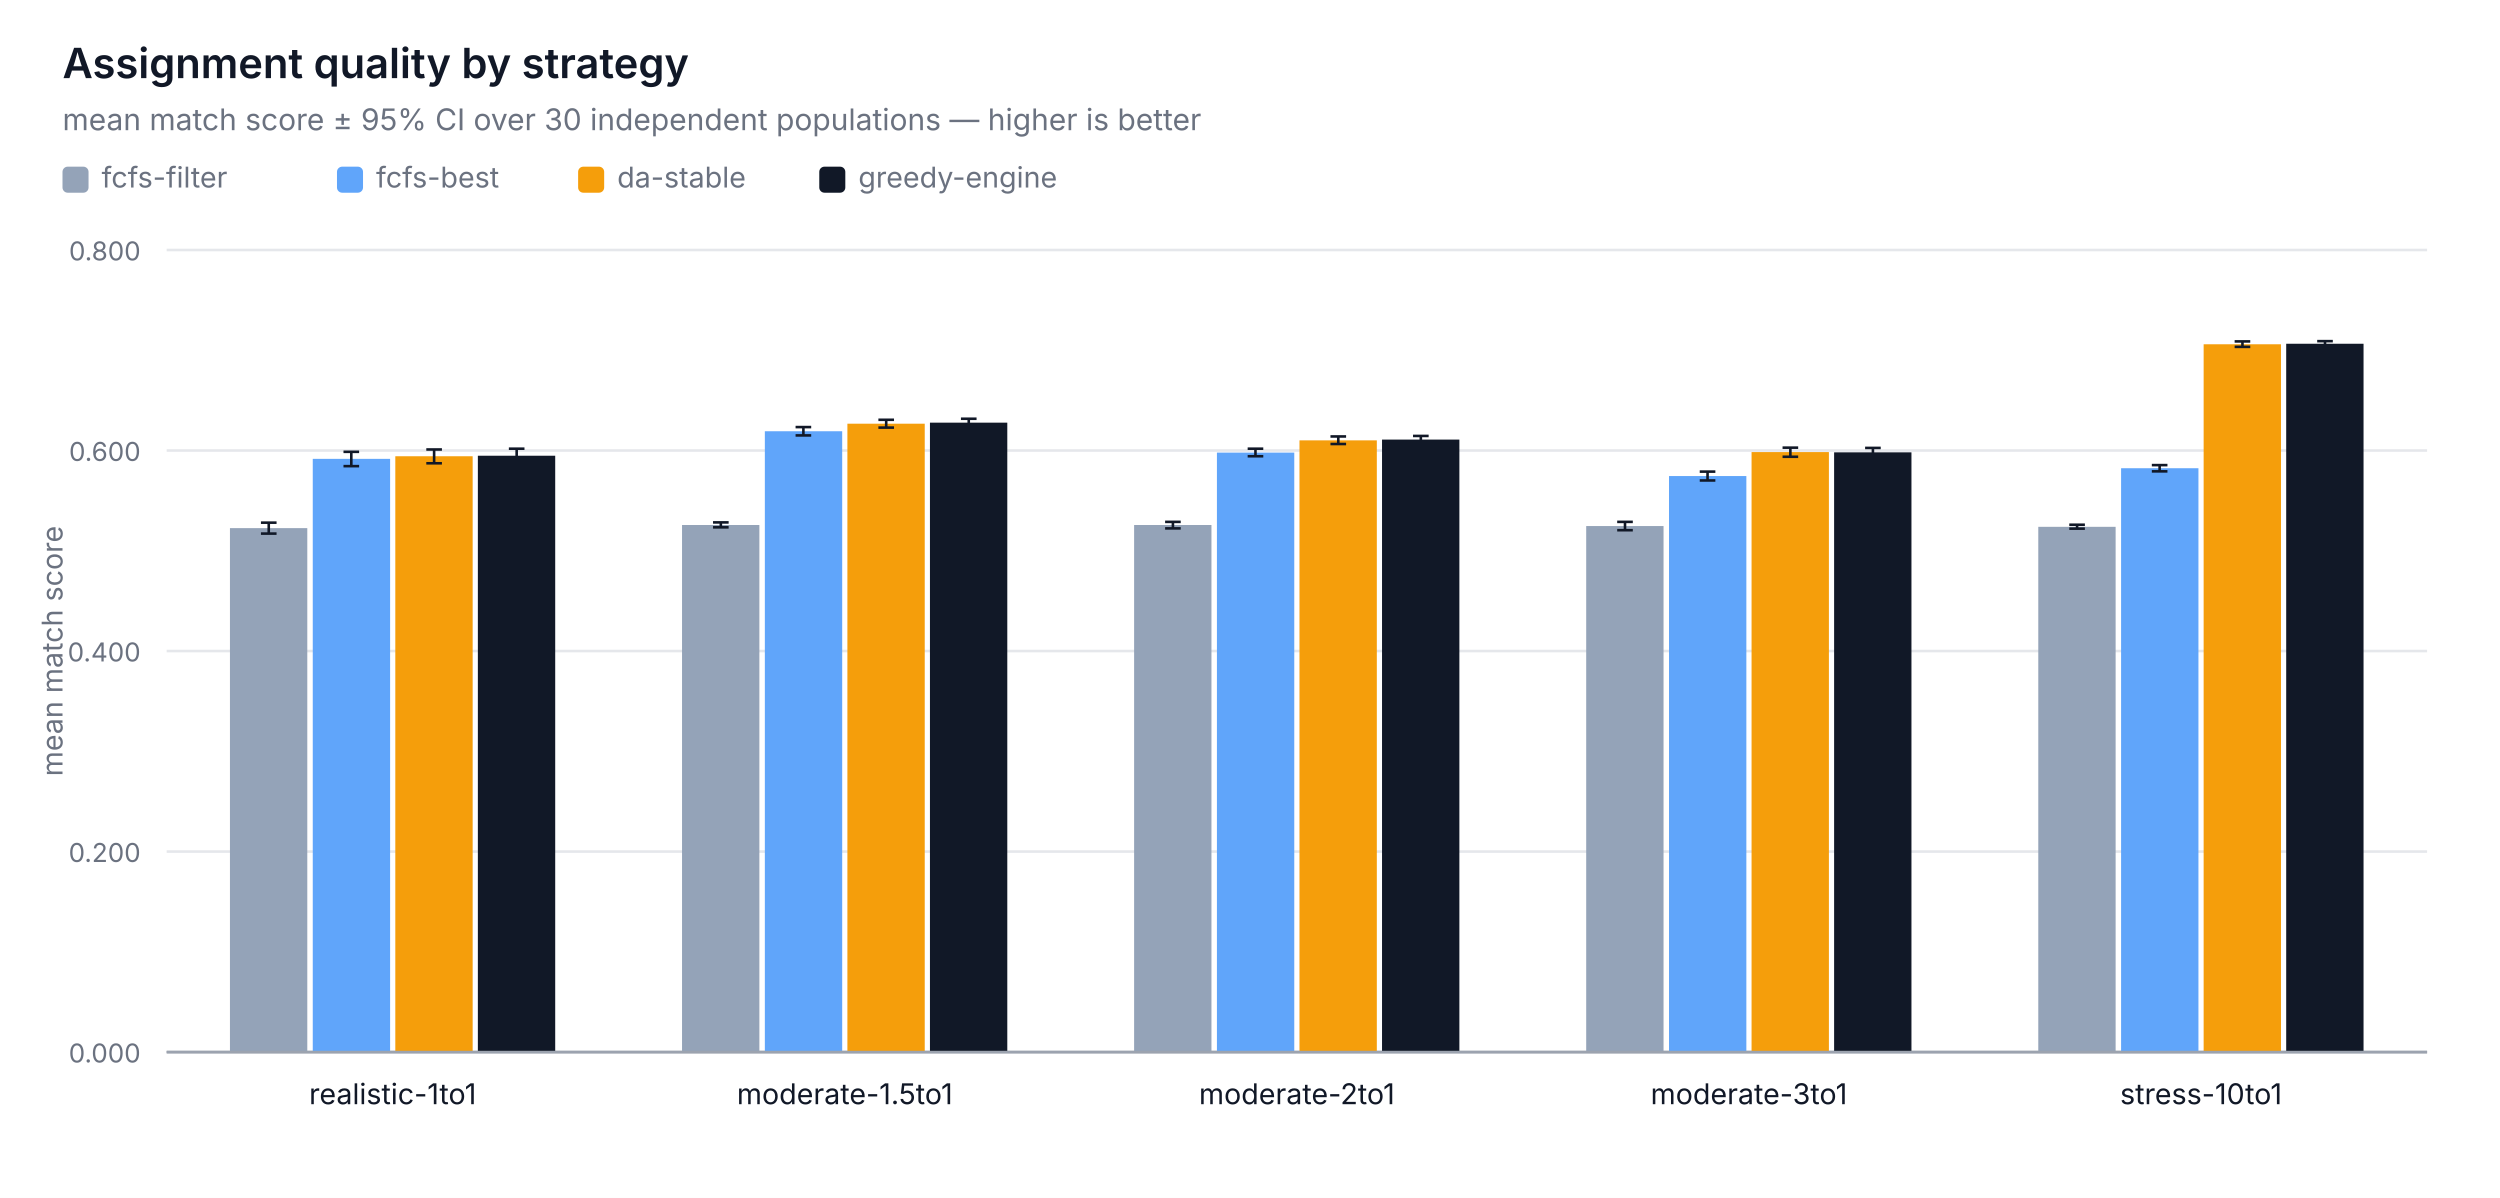
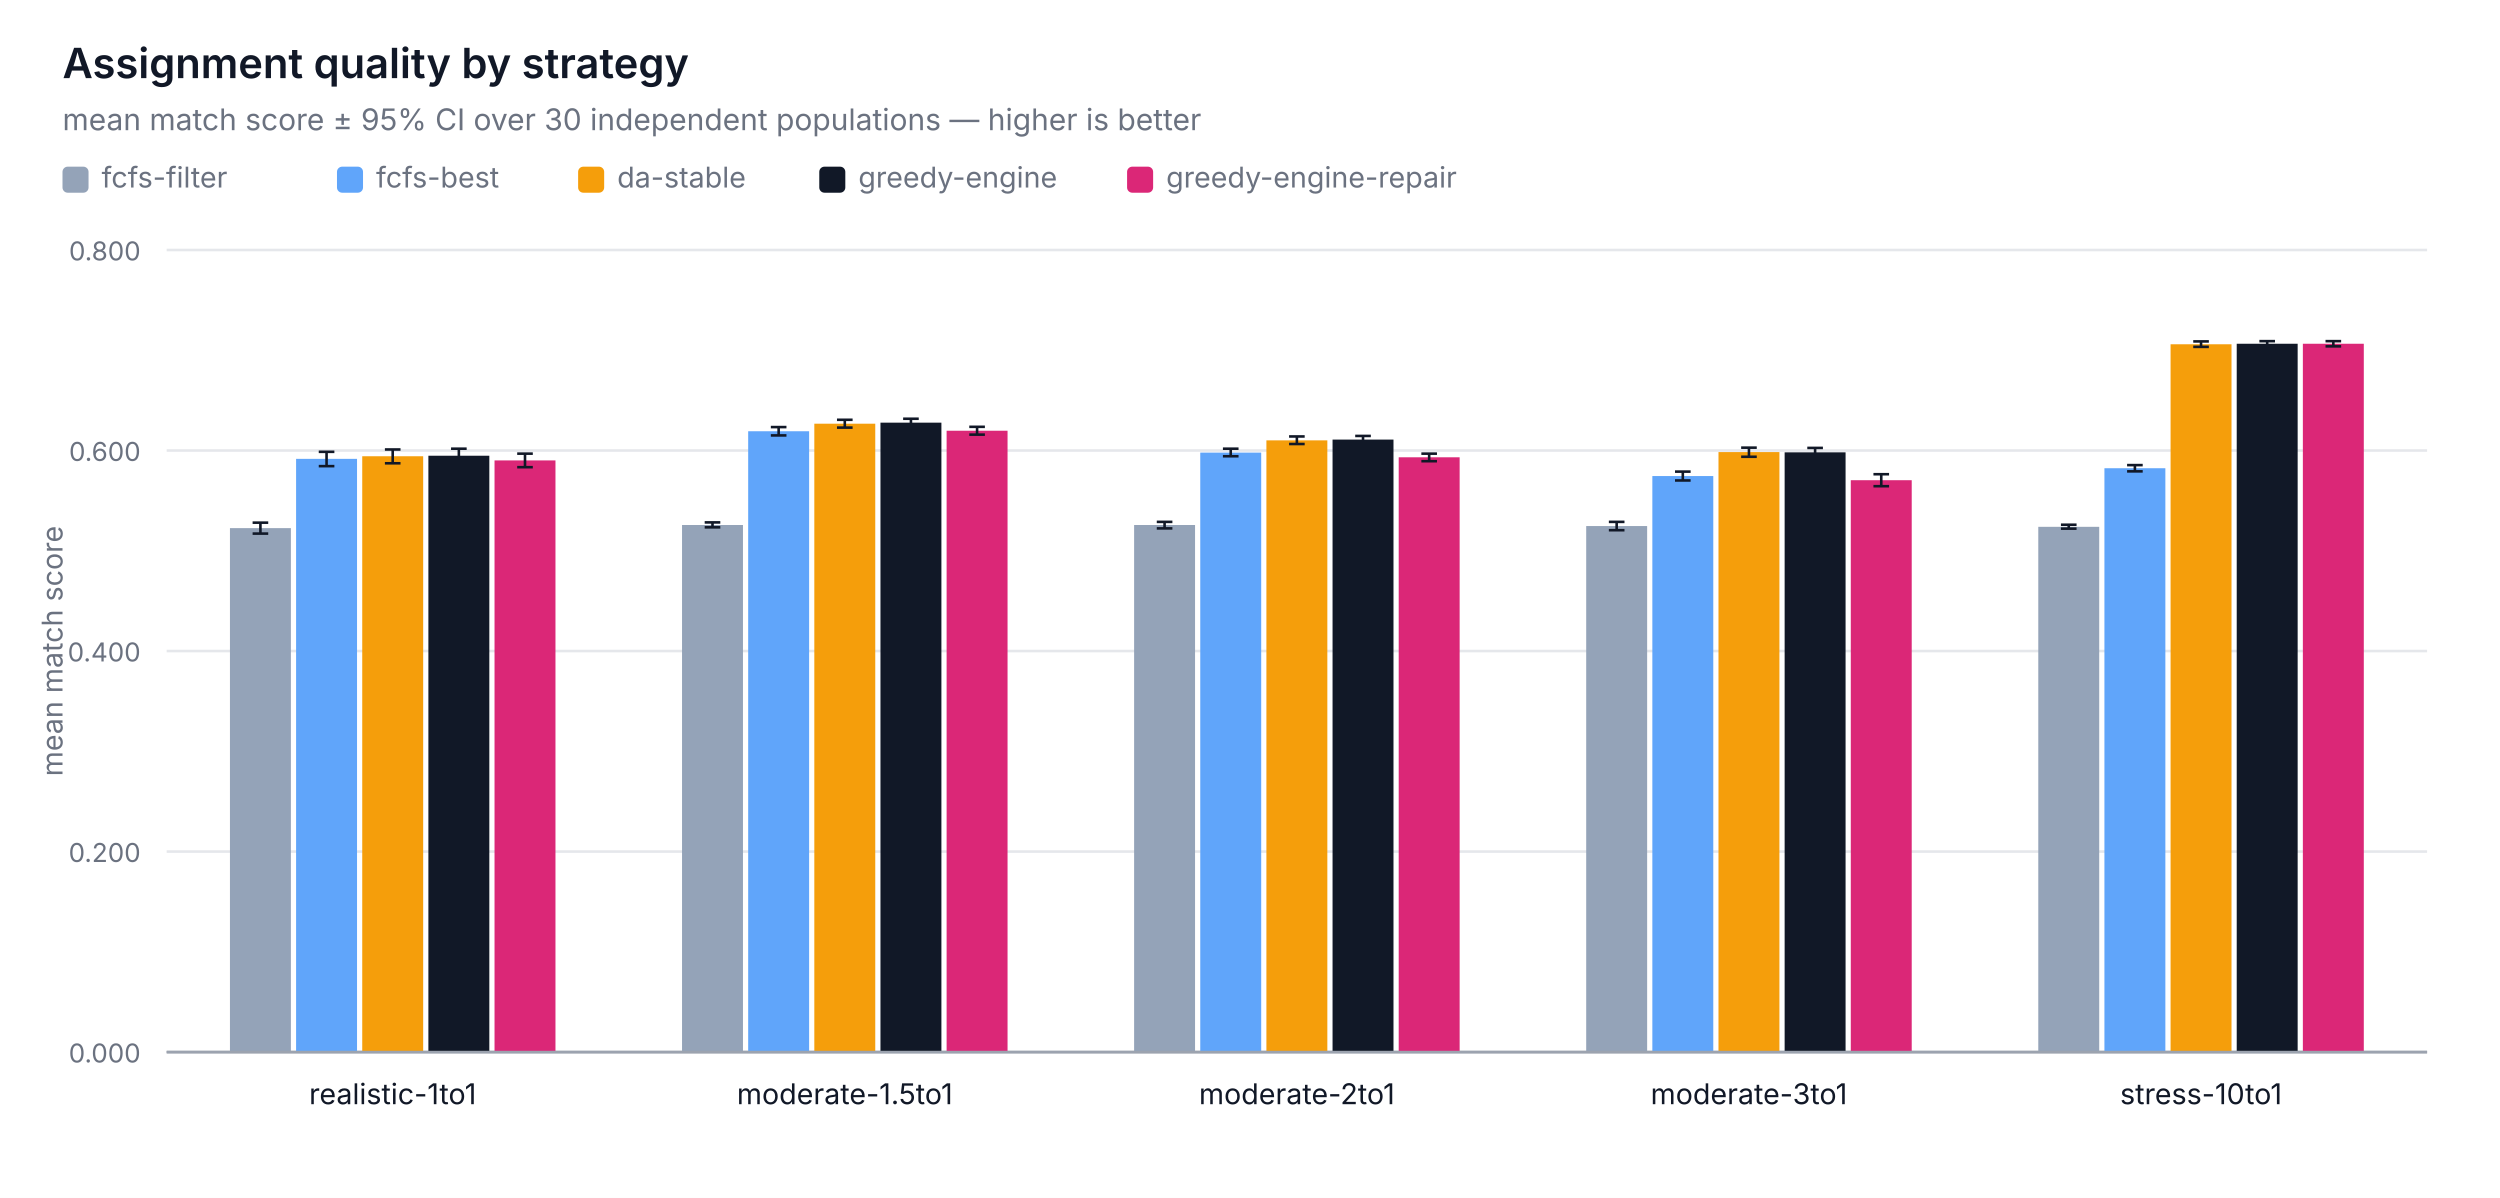
<svg xmlns="http://www.w3.org/2000/svg" width="960" height="460" viewBox="0 0 960 460" role="img" aria-label="Assignment quality by strategy">
  <rect width="960" height="460" fill="#ffffff" />
  <text x="24" y="30" font-family="'Inter', 'Helvetica Neue', Arial, sans-serif" font-size="16" font-weight="600" fill="#111827">Assignment quality by strategy</text>
  <text x="24" y="50" font-family="'Inter', 'Helvetica Neue', Arial, sans-serif" font-size="11.5" fill="#6b7280">mean match score ± 95% CI over 30 independent populations — higher is better</text>
  <rect x="24" y="64" width="10" height="10" rx="2" fill="#94a3b8" />
  <text x="39.0" y="72.0" font-family="'Inter', 'Helvetica Neue', Arial, sans-serif" font-size="11" font-weight="400" fill="#6b7280" text-anchor="start">fcfs-filter</text>
  <rect x="129.4" y="64" width="10" height="10" rx="2" fill="#60a5fa" />
  <text x="144.4" y="72.0" font-family="'Inter', 'Helvetica Neue', Arial, sans-serif" font-size="11" font-weight="400" fill="#6b7280" text-anchor="start">fcfs-best</text>
  <rect x="222" y="64" width="10" height="10" rx="2" fill="#f59e0b" />
  <text x="237.0" y="72.0" font-family="'Inter', 'Helvetica Neue', Arial, sans-serif" font-size="11" font-weight="400" fill="#6b7280" text-anchor="start">da-stable</text>
  <rect x="314.6" y="64" width="10" height="10" rx="2" fill="#111827" />
  <text x="329.6" y="72.0" font-family="'Inter', 'Helvetica Neue', Arial, sans-serif" font-size="11" font-weight="400" fill="#6b7280" text-anchor="start">greedy-engine</text>
+   <rect x="432.8" y="64" width="10" height="10" rx="2" fill="#db2777" />
+   <text x="447.8" y="72.0" font-family="'Inter', 'Helvetica Neue', Arial, sans-serif" font-size="11" font-weight="400" fill="#6b7280" text-anchor="start">greedy-engine-repair</text>
  <line x1="64" y1="404.0" x2="932" y2="404.0" stroke="#9ca3af" stroke-width="1" />
  <text x="54.0" y="408.0" font-family="'Inter', 'Helvetica Neue', Arial, sans-serif" font-size="10" font-weight="400" fill="#6b7280" text-anchor="end">0.000</text>
  <line x1="64" y1="327.0" x2="932" y2="327.0" stroke="#e5e7eb" stroke-width="1" />
  <text x="54.0" y="331.0" font-family="'Inter', 'Helvetica Neue', Arial, sans-serif" font-size="10" font-weight="400" fill="#6b7280" text-anchor="end">0.200</text>
  <line x1="64" y1="250.0" x2="932" y2="250.0" stroke="#e5e7eb" stroke-width="1" />
  <text x="54.0" y="254.0" font-family="'Inter', 'Helvetica Neue', Arial, sans-serif" font-size="10" font-weight="400" fill="#6b7280" text-anchor="end">0.400</text>
  <line x1="64" y1="173.0" x2="932" y2="173.0" stroke="#e5e7eb" stroke-width="1" />
  <text x="54.0" y="177.0" font-family="'Inter', 'Helvetica Neue', Arial, sans-serif" font-size="10" font-weight="400" fill="#6b7280" text-anchor="end">0.600</text>
  <line x1="64" y1="96.0" x2="932" y2="96.0" stroke="#e5e7eb" stroke-width="1" />
  <text x="54.0" y="100.0" font-family="'Inter', 'Helvetica Neue', Arial, sans-serif" font-size="10" font-weight="400" fill="#6b7280" text-anchor="end">0.800</text>
-   <rect x="88.3" y="202.8" width="29.7" height="201.2" fill="#94a3b8" />
-   <line x1="103.2" y1="200.7" x2="103.2" y2="204.9" stroke="#111827" stroke-width="1" />
-   <line x1="100.2" y1="200.7" x2="106.2" y2="200.7" stroke="#111827" stroke-width="1" />
-   <line x1="100.2" y1="204.9" x2="106.2" y2="204.9" stroke="#111827" stroke-width="1" />
-   <rect x="120.1" y="176.2" width="29.7" height="227.8" fill="#60a5fa" />
-   <line x1="134.9" y1="173.5" x2="134.9" y2="179.0" stroke="#111827" stroke-width="1" />
-   <line x1="131.9" y1="173.5" x2="137.9" y2="173.5" stroke="#111827" stroke-width="1" />
-   <line x1="131.9" y1="179.0" x2="137.9" y2="179.0" stroke="#111827" stroke-width="1" />
-   <rect x="151.8" y="175.2" width="29.7" height="228.8" fill="#f59e0b" />
-   <line x1="166.7" y1="172.6" x2="166.7" y2="177.9" stroke="#111827" stroke-width="1" />
-   <line x1="163.7" y1="172.6" x2="169.7" y2="172.6" stroke="#111827" stroke-width="1" />
-   <line x1="163.7" y1="177.9" x2="169.7" y2="177.9" stroke="#111827" stroke-width="1" />
-   <rect x="183.5" y="175.0" width="29.7" height="229.0" fill="#111827" />
-   <line x1="198.4" y1="172.3" x2="198.4" y2="177.8" stroke="#111827" stroke-width="1" />
-   <line x1="195.4" y1="172.3" x2="201.4" y2="172.3" stroke="#111827" stroke-width="1" />
-   <line x1="195.4" y1="177.8" x2="201.4" y2="177.8" stroke="#111827" stroke-width="1" />
+   <rect x="88.3" y="202.8" width="23.4" height="201.2" fill="#94a3b8" />
+   <line x1="100.0" y1="200.7" x2="100.0" y2="204.9" stroke="#111827" stroke-width="1" />
+   <line x1="97.0" y1="200.7" x2="103.0" y2="200.7" stroke="#111827" stroke-width="1" />
+   <line x1="97.0" y1="204.9" x2="103.0" y2="204.9" stroke="#111827" stroke-width="1" />
+   <rect x="113.7" y="176.2" width="23.4" height="227.8" fill="#60a5fa" />
+   <line x1="125.4" y1="173.5" x2="125.4" y2="179.0" stroke="#111827" stroke-width="1" />
+   <line x1="122.4" y1="173.5" x2="128.4" y2="173.5" stroke="#111827" stroke-width="1" />
+   <line x1="122.4" y1="179.0" x2="128.4" y2="179.0" stroke="#111827" stroke-width="1" />
+   <rect x="139.1" y="175.2" width="23.4" height="228.8" fill="#f59e0b" />
+   <line x1="150.8" y1="172.6" x2="150.8" y2="177.9" stroke="#111827" stroke-width="1" />
+   <line x1="147.8" y1="172.6" x2="153.8" y2="172.6" stroke="#111827" stroke-width="1" />
+   <line x1="147.8" y1="177.9" x2="153.8" y2="177.9" stroke="#111827" stroke-width="1" />
+   <rect x="164.5" y="175.0" width="23.4" height="229.0" fill="#111827" />
+   <line x1="176.2" y1="172.3" x2="176.2" y2="177.8" stroke="#111827" stroke-width="1" />
+   <line x1="173.2" y1="172.3" x2="179.2" y2="172.3" stroke="#111827" stroke-width="1" />
+   <line x1="173.2" y1="177.8" x2="179.2" y2="177.8" stroke="#111827" stroke-width="1" />
+   <rect x="189.9" y="176.8" width="23.4" height="227.2" fill="#db2777" />
+   <line x1="201.6" y1="174.2" x2="201.6" y2="179.4" stroke="#111827" stroke-width="1" />
+   <line x1="198.6" y1="174.2" x2="204.6" y2="174.2" stroke="#111827" stroke-width="1" />
+   <line x1="198.6" y1="179.4" x2="204.6" y2="179.4" stroke="#111827" stroke-width="1" />
  <text x="150.8" y="424.0" font-family="'Inter', 'Helvetica Neue', Arial, sans-serif" font-size="11" font-weight="400" fill="#111827" text-anchor="middle">realistic-1to1</text>
-   <rect x="261.9" y="201.6" width="29.7" height="202.4" fill="#94a3b8" />
-   <line x1="276.8" y1="200.6" x2="276.8" y2="202.5" stroke="#111827" stroke-width="1" />
-   <line x1="273.8" y1="200.6" x2="279.8" y2="200.6" stroke="#111827" stroke-width="1" />
-   <line x1="273.8" y1="202.5" x2="279.8" y2="202.5" stroke="#111827" stroke-width="1" />
-   <rect x="293.7" y="165.6" width="29.7" height="238.4" fill="#60a5fa" />
-   <line x1="308.5" y1="164.0" x2="308.5" y2="167.2" stroke="#111827" stroke-width="1" />
-   <line x1="305.5" y1="164.0" x2="311.5" y2="164.0" stroke="#111827" stroke-width="1" />
-   <line x1="305.5" y1="167.2" x2="311.5" y2="167.2" stroke="#111827" stroke-width="1" />
-   <rect x="325.4" y="162.7" width="29.7" height="241.3" fill="#f59e0b" />
-   <line x1="340.3" y1="161.2" x2="340.3" y2="164.2" stroke="#111827" stroke-width="1" />
-   <line x1="337.3" y1="161.2" x2="343.3" y2="161.2" stroke="#111827" stroke-width="1" />
-   <line x1="337.3" y1="164.2" x2="343.3" y2="164.2" stroke="#111827" stroke-width="1" />
-   <rect x="357.1" y="162.3" width="29.7" height="241.7" fill="#111827" />
-   <line x1="372.0" y1="160.8" x2="372.0" y2="163.9" stroke="#111827" stroke-width="1" />
-   <line x1="369.0" y1="160.8" x2="375.0" y2="160.8" stroke="#111827" stroke-width="1" />
-   <line x1="369.0" y1="163.9" x2="375.0" y2="163.9" stroke="#111827" stroke-width="1" />
+   <rect x="261.9" y="201.6" width="23.4" height="202.4" fill="#94a3b8" />
+   <line x1="273.6" y1="200.6" x2="273.6" y2="202.5" stroke="#111827" stroke-width="1" />
+   <line x1="270.6" y1="200.6" x2="276.6" y2="200.6" stroke="#111827" stroke-width="1" />
+   <line x1="270.6" y1="202.5" x2="276.6" y2="202.5" stroke="#111827" stroke-width="1" />
+   <rect x="287.3" y="165.6" width="23.4" height="238.4" fill="#60a5fa" />
+   <line x1="299.0" y1="164.0" x2="299.0" y2="167.2" stroke="#111827" stroke-width="1" />
+   <line x1="296.0" y1="164.0" x2="302.0" y2="164.0" stroke="#111827" stroke-width="1" />
+   <line x1="296.0" y1="167.2" x2="302.0" y2="167.2" stroke="#111827" stroke-width="1" />
+   <rect x="312.7" y="162.7" width="23.4" height="241.3" fill="#f59e0b" />
+   <line x1="324.4" y1="161.2" x2="324.4" y2="164.2" stroke="#111827" stroke-width="1" />
+   <line x1="321.4" y1="161.2" x2="327.4" y2="161.2" stroke="#111827" stroke-width="1" />
+   <line x1="321.4" y1="164.2" x2="327.4" y2="164.2" stroke="#111827" stroke-width="1" />
+   <rect x="338.1" y="162.3" width="23.4" height="241.7" fill="#111827" />
+   <line x1="349.8" y1="160.8" x2="349.8" y2="163.9" stroke="#111827" stroke-width="1" />
+   <line x1="346.8" y1="160.8" x2="352.8" y2="160.8" stroke="#111827" stroke-width="1" />
+   <line x1="346.8" y1="163.9" x2="352.8" y2="163.9" stroke="#111827" stroke-width="1" />
+   <rect x="363.5" y="165.4" width="23.4" height="238.6" fill="#db2777" />
+   <line x1="375.2" y1="163.9" x2="375.2" y2="166.9" stroke="#111827" stroke-width="1" />
+   <line x1="372.2" y1="163.9" x2="378.2" y2="163.9" stroke="#111827" stroke-width="1" />
+   <line x1="372.2" y1="166.9" x2="378.2" y2="166.9" stroke="#111827" stroke-width="1" />
  <text x="324.4" y="424.0" font-family="'Inter', 'Helvetica Neue', Arial, sans-serif" font-size="11" font-weight="400" fill="#111827" text-anchor="middle">moderate-1.5to1</text>
-   <rect x="435.5" y="201.6" width="29.7" height="202.4" fill="#94a3b8" />
-   <line x1="450.4" y1="200.4" x2="450.4" y2="202.9" stroke="#111827" stroke-width="1" />
-   <line x1="447.4" y1="200.4" x2="453.4" y2="200.4" stroke="#111827" stroke-width="1" />
-   <line x1="447.4" y1="202.9" x2="453.4" y2="202.9" stroke="#111827" stroke-width="1" />
-   <rect x="467.3" y="173.8" width="29.7" height="230.2" fill="#60a5fa" />
-   <line x1="482.1" y1="172.3" x2="482.1" y2="175.2" stroke="#111827" stroke-width="1" />
-   <line x1="479.1" y1="172.3" x2="485.1" y2="172.3" stroke="#111827" stroke-width="1" />
-   <line x1="479.1" y1="175.2" x2="485.1" y2="175.2" stroke="#111827" stroke-width="1" />
-   <rect x="499.0" y="169.1" width="29.7" height="234.9" fill="#f59e0b" />
-   <line x1="513.9" y1="167.6" x2="513.9" y2="170.5" stroke="#111827" stroke-width="1" />
-   <line x1="510.9" y1="167.6" x2="516.9" y2="167.6" stroke="#111827" stroke-width="1" />
-   <line x1="510.9" y1="170.5" x2="516.9" y2="170.5" stroke="#111827" stroke-width="1" />
-   <rect x="530.7" y="168.8" width="29.7" height="235.2" fill="#111827" />
-   <line x1="545.6" y1="167.4" x2="545.6" y2="170.2" stroke="#111827" stroke-width="1" />
-   <line x1="542.6" y1="167.4" x2="548.6" y2="167.4" stroke="#111827" stroke-width="1" />
-   <line x1="542.6" y1="170.2" x2="548.6" y2="170.2" stroke="#111827" stroke-width="1" />
+   <rect x="435.5" y="201.6" width="23.4" height="202.4" fill="#94a3b8" />
+   <line x1="447.2" y1="200.4" x2="447.2" y2="202.9" stroke="#111827" stroke-width="1" />
+   <line x1="444.2" y1="200.4" x2="450.2" y2="200.4" stroke="#111827" stroke-width="1" />
+   <line x1="444.2" y1="202.9" x2="450.2" y2="202.9" stroke="#111827" stroke-width="1" />
+   <rect x="460.9" y="173.8" width="23.4" height="230.2" fill="#60a5fa" />
+   <line x1="472.6" y1="172.3" x2="472.6" y2="175.2" stroke="#111827" stroke-width="1" />
+   <line x1="469.6" y1="172.3" x2="475.6" y2="172.3" stroke="#111827" stroke-width="1" />
+   <line x1="469.6" y1="175.2" x2="475.6" y2="175.2" stroke="#111827" stroke-width="1" />
+   <rect x="486.3" y="169.1" width="23.4" height="234.9" fill="#f59e0b" />
+   <line x1="498.0" y1="167.6" x2="498.0" y2="170.5" stroke="#111827" stroke-width="1" />
+   <line x1="495.0" y1="167.6" x2="501.0" y2="167.6" stroke="#111827" stroke-width="1" />
+   <line x1="495.0" y1="170.5" x2="501.0" y2="170.5" stroke="#111827" stroke-width="1" />
+   <rect x="511.7" y="168.8" width="23.4" height="235.2" fill="#111827" />
+   <line x1="523.4" y1="167.4" x2="523.4" y2="170.2" stroke="#111827" stroke-width="1" />
+   <line x1="520.4" y1="167.4" x2="526.4" y2="167.4" stroke="#111827" stroke-width="1" />
+   <line x1="520.4" y1="170.2" x2="526.4" y2="170.2" stroke="#111827" stroke-width="1" />
+   <rect x="537.1" y="175.6" width="23.4" height="228.4" fill="#db2777" />
+   <line x1="548.8" y1="174.2" x2="548.8" y2="177.1" stroke="#111827" stroke-width="1" />
+   <line x1="545.8" y1="174.2" x2="551.8" y2="174.2" stroke="#111827" stroke-width="1" />
+   <line x1="545.8" y1="177.1" x2="551.8" y2="177.1" stroke="#111827" stroke-width="1" />
  <text x="498.0" y="424.0" font-family="'Inter', 'Helvetica Neue', Arial, sans-serif" font-size="11" font-weight="400" fill="#111827" text-anchor="middle">moderate-2to1</text>
-   <rect x="609.1" y="202.0" width="29.7" height="202.0" fill="#94a3b8" />
-   <line x1="624.0" y1="200.4" x2="624.0" y2="203.6" stroke="#111827" stroke-width="1" />
-   <line x1="621.0" y1="200.4" x2="627.0" y2="200.4" stroke="#111827" stroke-width="1" />
-   <line x1="621.0" y1="203.6" x2="627.0" y2="203.6" stroke="#111827" stroke-width="1" />
-   <rect x="640.9" y="182.8" width="29.7" height="221.2" fill="#60a5fa" />
-   <line x1="655.7" y1="181.1" x2="655.7" y2="184.5" stroke="#111827" stroke-width="1" />
-   <line x1="652.7" y1="181.1" x2="658.7" y2="181.1" stroke="#111827" stroke-width="1" />
-   <line x1="652.7" y1="184.5" x2="658.7" y2="184.5" stroke="#111827" stroke-width="1" />
-   <rect x="672.6" y="173.6" width="29.7" height="230.4" fill="#f59e0b" />
-   <line x1="687.5" y1="171.9" x2="687.5" y2="175.4" stroke="#111827" stroke-width="1" />
-   <line x1="684.5" y1="171.9" x2="690.5" y2="171.9" stroke="#111827" stroke-width="1" />
-   <line x1="684.5" y1="175.4" x2="690.5" y2="175.4" stroke="#111827" stroke-width="1" />
-   <rect x="704.3" y="173.7" width="29.7" height="230.3" fill="#111827" />
-   <line x1="719.2" y1="172.0" x2="719.2" y2="175.4" stroke="#111827" stroke-width="1" />
-   <line x1="716.2" y1="172.0" x2="722.2" y2="172.0" stroke="#111827" stroke-width="1" />
-   <line x1="716.2" y1="175.4" x2="722.2" y2="175.4" stroke="#111827" stroke-width="1" />
+   <rect x="609.1" y="202.0" width="23.4" height="202.0" fill="#94a3b8" />
+   <line x1="620.8" y1="200.4" x2="620.8" y2="203.6" stroke="#111827" stroke-width="1" />
+   <line x1="617.8" y1="200.4" x2="623.8" y2="200.4" stroke="#111827" stroke-width="1" />
+   <line x1="617.8" y1="203.6" x2="623.8" y2="203.6" stroke="#111827" stroke-width="1" />
+   <rect x="634.5" y="182.8" width="23.4" height="221.2" fill="#60a5fa" />
+   <line x1="646.2" y1="181.1" x2="646.2" y2="184.5" stroke="#111827" stroke-width="1" />
+   <line x1="643.2" y1="181.1" x2="649.2" y2="181.1" stroke="#111827" stroke-width="1" />
+   <line x1="643.2" y1="184.5" x2="649.2" y2="184.5" stroke="#111827" stroke-width="1" />
+   <rect x="659.9" y="173.6" width="23.4" height="230.4" fill="#f59e0b" />
+   <line x1="671.6" y1="171.9" x2="671.6" y2="175.4" stroke="#111827" stroke-width="1" />
+   <line x1="668.6" y1="171.9" x2="674.6" y2="171.9" stroke="#111827" stroke-width="1" />
+   <line x1="668.6" y1="175.4" x2="674.6" y2="175.4" stroke="#111827" stroke-width="1" />
+   <rect x="685.3" y="173.7" width="23.4" height="230.3" fill="#111827" />
+   <line x1="697.0" y1="172.0" x2="697.0" y2="175.4" stroke="#111827" stroke-width="1" />
+   <line x1="694.0" y1="172.0" x2="700.0" y2="172.0" stroke="#111827" stroke-width="1" />
+   <line x1="694.0" y1="175.4" x2="700.0" y2="175.4" stroke="#111827" stroke-width="1" />
+   <rect x="710.7" y="184.4" width="23.4" height="219.6" fill="#db2777" />
+   <line x1="722.4" y1="182.1" x2="722.4" y2="186.7" stroke="#111827" stroke-width="1" />
+   <line x1="719.4" y1="182.1" x2="725.4" y2="182.1" stroke="#111827" stroke-width="1" />
+   <line x1="719.4" y1="186.7" x2="725.4" y2="186.7" stroke="#111827" stroke-width="1" />
  <text x="671.6" y="424.0" font-family="'Inter', 'Helvetica Neue', Arial, sans-serif" font-size="11" font-weight="400" fill="#111827" text-anchor="middle">moderate-3to1</text>
-   <rect x="782.7" y="202.3" width="29.7" height="201.7" fill="#94a3b8" />
-   <line x1="797.6" y1="201.5" x2="797.6" y2="203.0" stroke="#111827" stroke-width="1" />
-   <line x1="794.6" y1="201.5" x2="800.6" y2="201.5" stroke="#111827" stroke-width="1" />
-   <line x1="794.6" y1="203.0" x2="800.6" y2="203.0" stroke="#111827" stroke-width="1" />
-   <rect x="814.5" y="179.8" width="29.7" height="224.2" fill="#60a5fa" />
-   <line x1="829.3" y1="178.6" x2="829.3" y2="181.0" stroke="#111827" stroke-width="1" />
-   <line x1="826.3" y1="178.6" x2="832.3" y2="178.6" stroke="#111827" stroke-width="1" />
-   <line x1="826.3" y1="181.0" x2="832.3" y2="181.0" stroke="#111827" stroke-width="1" />
-   <rect x="846.2" y="132.2" width="29.7" height="271.8" fill="#f59e0b" />
-   <line x1="861.1" y1="131.1" x2="861.1" y2="133.2" stroke="#111827" stroke-width="1" />
-   <line x1="858.1" y1="131.1" x2="864.1" y2="131.1" stroke="#111827" stroke-width="1" />
-   <line x1="858.1" y1="133.2" x2="864.1" y2="133.2" stroke="#111827" stroke-width="1" />
-   <rect x="877.9" y="132.0" width="29.7" height="272.0" fill="#111827" />
-   <line x1="892.8" y1="131.0" x2="892.8" y2="133.0" stroke="#111827" stroke-width="1" />
-   <line x1="889.8" y1="131.0" x2="895.8" y2="131.0" stroke="#111827" stroke-width="1" />
-   <line x1="889.8" y1="133.0" x2="895.8" y2="133.0" stroke="#111827" stroke-width="1" />
+   <rect x="782.7" y="202.3" width="23.4" height="201.7" fill="#94a3b8" />
+   <line x1="794.4" y1="201.5" x2="794.4" y2="203.0" stroke="#111827" stroke-width="1" />
+   <line x1="791.4" y1="201.5" x2="797.4" y2="201.5" stroke="#111827" stroke-width="1" />
+   <line x1="791.4" y1="203.0" x2="797.4" y2="203.0" stroke="#111827" stroke-width="1" />
+   <rect x="808.1" y="179.8" width="23.4" height="224.2" fill="#60a5fa" />
+   <line x1="819.8" y1="178.6" x2="819.8" y2="181.0" stroke="#111827" stroke-width="1" />
+   <line x1="816.8" y1="178.6" x2="822.8" y2="178.6" stroke="#111827" stroke-width="1" />
+   <line x1="816.8" y1="181.0" x2="822.8" y2="181.0" stroke="#111827" stroke-width="1" />
+   <rect x="833.5" y="132.2" width="23.4" height="271.8" fill="#f59e0b" />
+   <line x1="845.2" y1="131.1" x2="845.2" y2="133.2" stroke="#111827" stroke-width="1" />
+   <line x1="842.2" y1="131.1" x2="848.2" y2="131.1" stroke="#111827" stroke-width="1" />
+   <line x1="842.2" y1="133.2" x2="848.2" y2="133.2" stroke="#111827" stroke-width="1" />
+   <rect x="858.9" y="132.0" width="23.4" height="272.0" fill="#111827" />
+   <line x1="870.6" y1="131.0" x2="870.6" y2="133.0" stroke="#111827" stroke-width="1" />
+   <line x1="867.6" y1="131.0" x2="873.6" y2="131.0" stroke="#111827" stroke-width="1" />
+   <line x1="867.6" y1="133.0" x2="873.6" y2="133.0" stroke="#111827" stroke-width="1" />
+   <rect x="884.3" y="132.0" width="23.4" height="272.0" fill="#db2777" />
+   <line x1="896.0" y1="131.0" x2="896.0" y2="133.0" stroke="#111827" stroke-width="1" />
+   <line x1="893.0" y1="131.0" x2="899.0" y2="131.0" stroke="#111827" stroke-width="1" />
+   <line x1="893.0" y1="133.0" x2="899.0" y2="133.0" stroke="#111827" stroke-width="1" />
  <text x="845.2" y="424.0" font-family="'Inter', 'Helvetica Neue', Arial, sans-serif" font-size="11" font-weight="400" fill="#111827" text-anchor="middle">stress-10to1</text>
  <line x1="64" y1="404" x2="932" y2="404" stroke="#9ca3af" stroke-width="1" />
  <text transform="rotate(-90 24 250)" x="24.0" y="250.0" font-family="'Inter', 'Helvetica Neue', Arial, sans-serif" font-size="11" font-weight="400" fill="#6b7280" text-anchor="middle">mean match score</text>
</svg>
